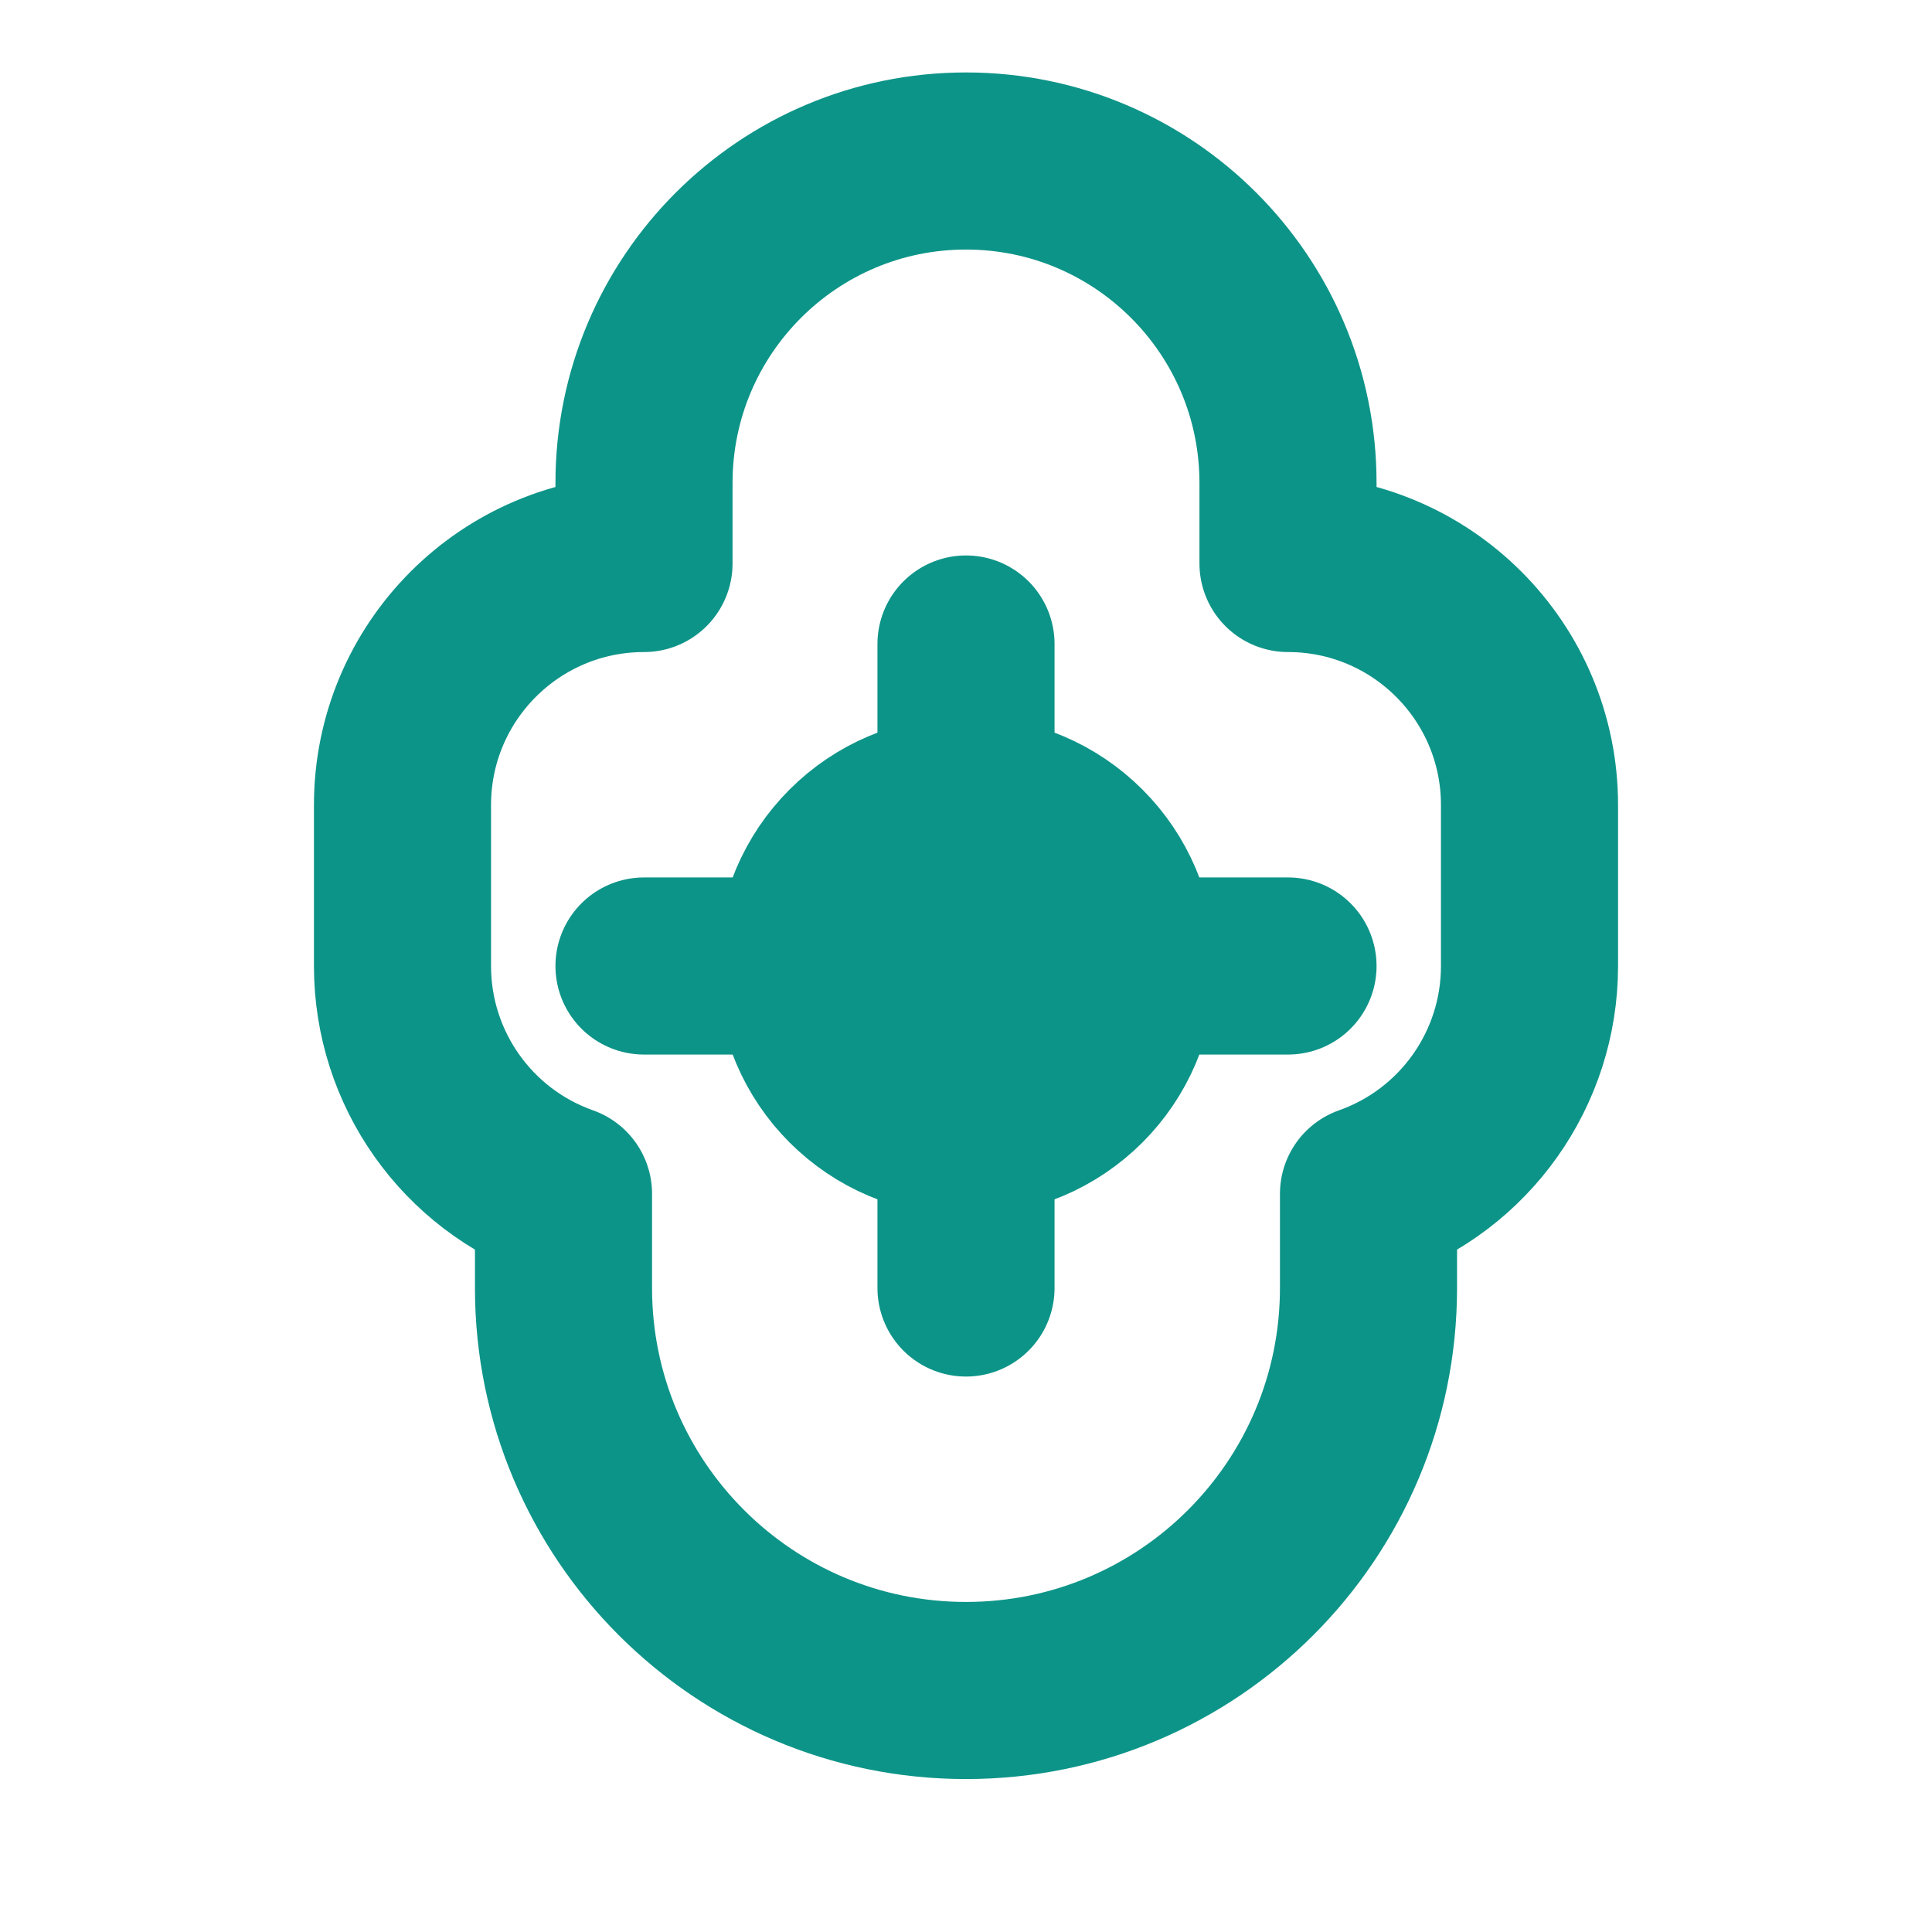
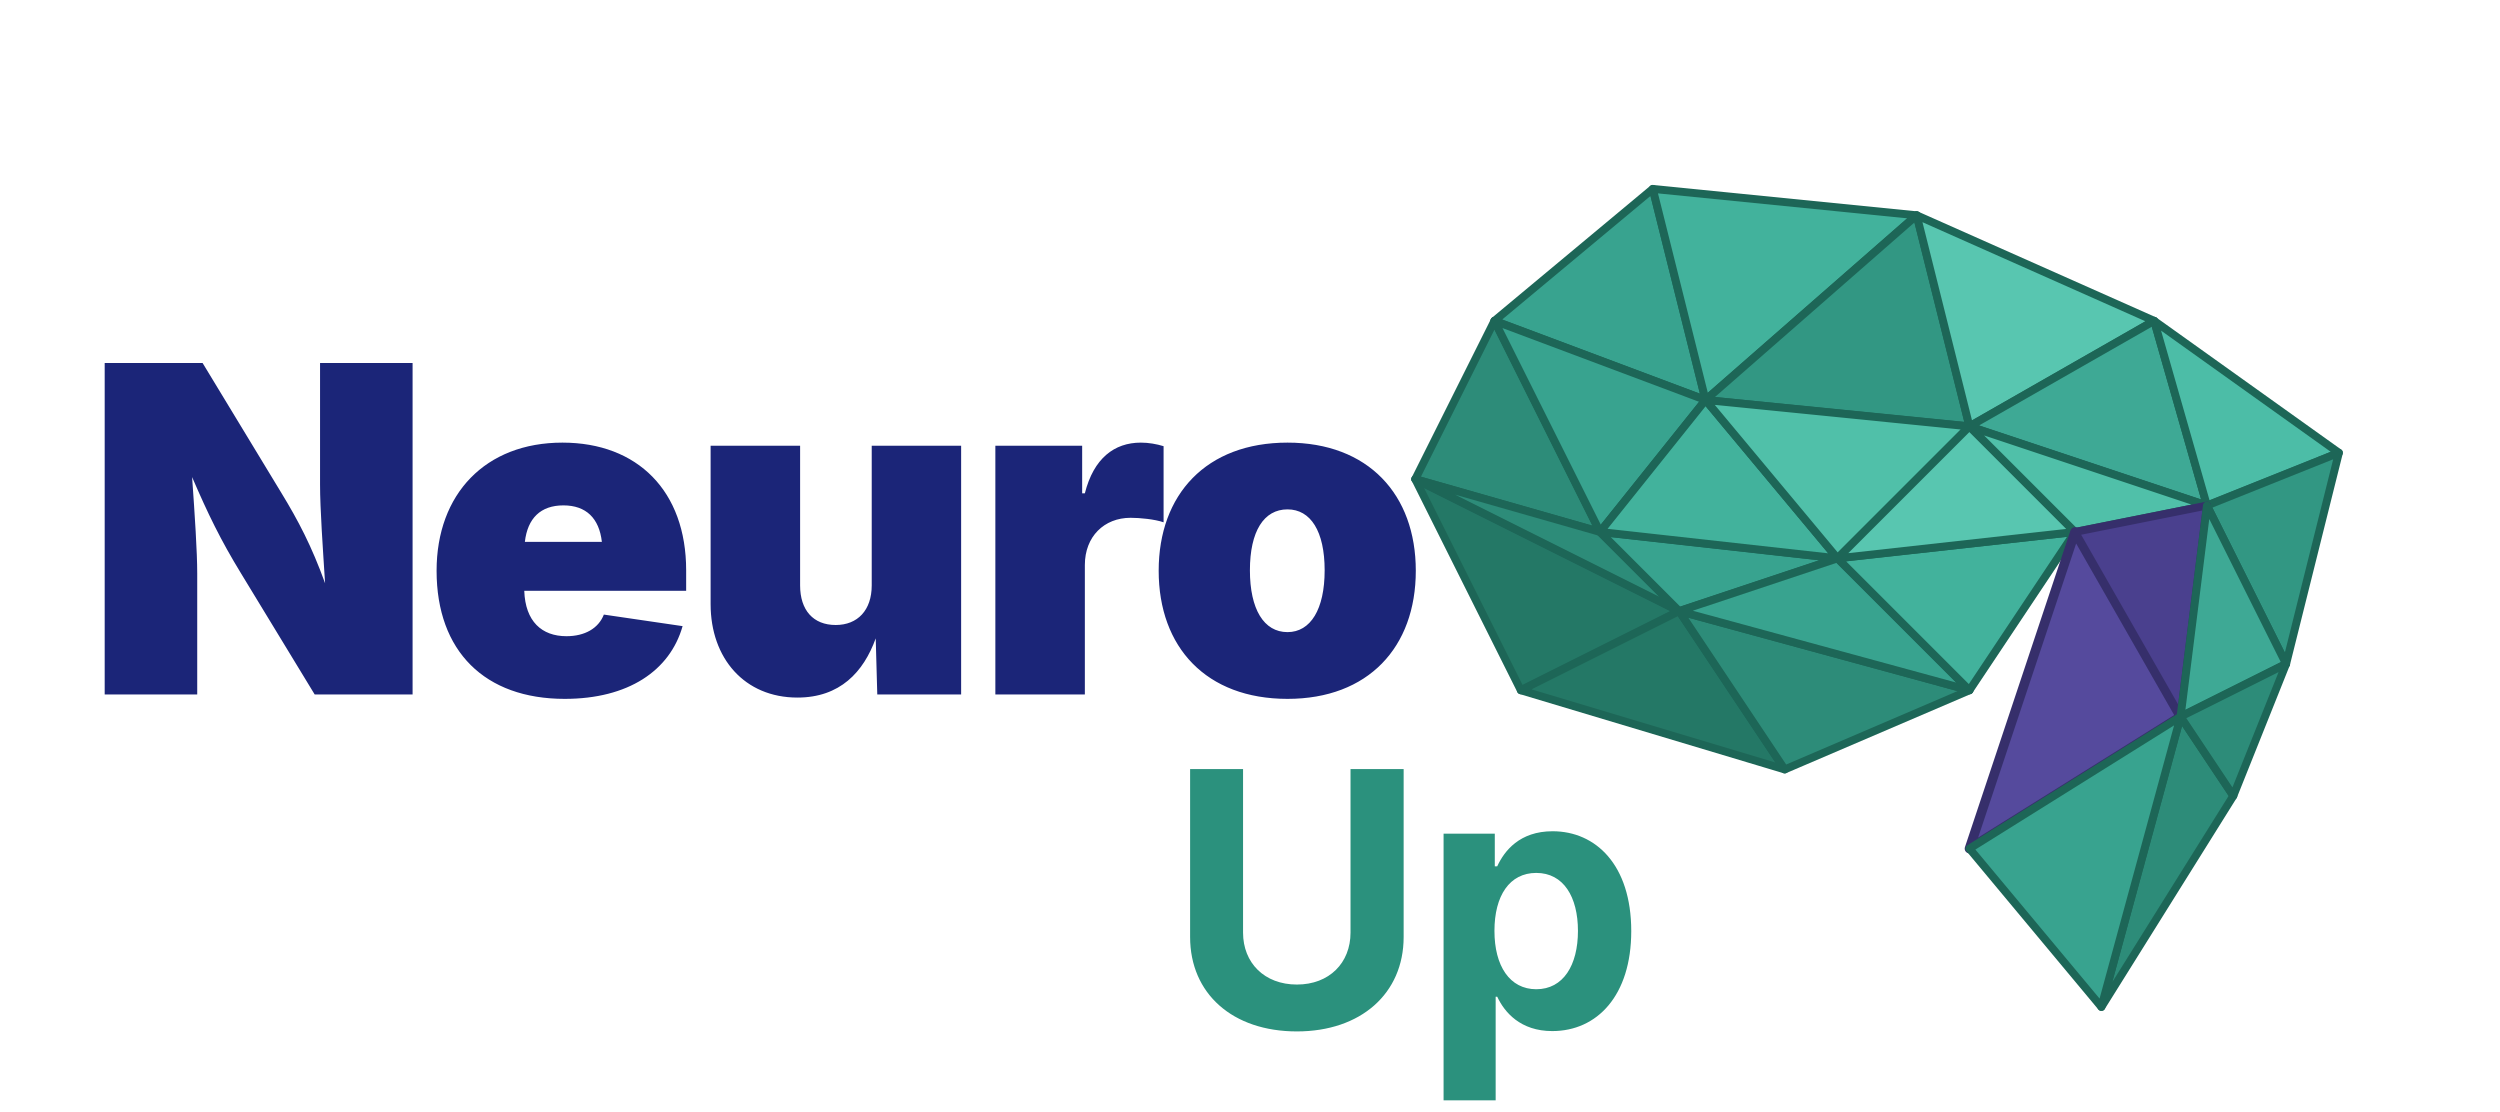
- <svg xmlns="http://www.w3.org/2000/svg" viewBox="0 0 24 24" fill="none" stroke="#0d9488" stroke-width="2.2" stroke-linecap="round" stroke-linejoin="round">
-   <path d="M12 2a4 4 0 0 0-4 4v1a3 3 0 0 0-3 3v2a3 3 0 0 0 2 2.83V16a5 5 0 0 0 5 5h0a5 5 0 0 0 5-5v-1.17A3 3 0 0 0 19 12v-2a3 3 0 0 0-3-3V6a4 4 0 0 0-4-4z" />
-   <path d="M12 8v8" />
-   <path d="M8 12h8" />
-   <circle cx="12" cy="12" r="2" fill="#0d9488" />
+ <svg xmlns="http://www.w3.org/2000/svg" viewBox="0 0 450 200" fill="none">
+   <g transform="translate(250, 15) scale(0.95)">
+     <polygon points="50,20 20,45 60,60" fill="#38a38f" stroke="#1d6657" stroke-width="1.5" stroke-linejoin="round" />
+     <polygon points="50,20 60,60 100,25" fill="#42b29c" stroke="#1d6657" stroke-width="1.5" stroke-linejoin="round" />
+     <polygon points="100,25 60,60 110,65" fill="#329783" stroke="#1d6657" stroke-width="1.5" stroke-linejoin="round" />
+     <polygon points="100,25 110,65 145,45" fill="#58c6b0" stroke="#1d6657" stroke-width="1.5" stroke-linejoin="round" />
+     <polygon points="145,45 110,65 155,80" fill="#3ea995" stroke="#1d6657" stroke-width="1.5" stroke-linejoin="round" />
+     <polygon points="145,45 155,80 180,70" fill="#4cbda7" stroke="#1d6657" stroke-width="1.5" stroke-linejoin="round" />
+     <polygon points="180,70 155,80 170,110" fill="#329783" stroke="#1d6657" stroke-width="1.5" stroke-linejoin="round" />
+     <polygon points="20,45 5,75 40,85" fill="#2d8c79" stroke="#1d6657" stroke-width="1.5" stroke-linejoin="round" />
+     <polygon points="20,45 40,85 60,60" fill="#38a38f" stroke="#1d6657" stroke-width="1.5" stroke-linejoin="round" />
+     <polygon points="5,75 25,115 55,100" fill="#247866" stroke="#1d6657" stroke-width="1.5" stroke-linejoin="round" />
+     <polygon points="5,75 55,100 40,85" fill="#2d8c79" stroke="#1d6657" stroke-width="1.5" stroke-linejoin="round" />
+     <polygon points="40,85 55,100 85,90" fill="#38a38f" stroke="#1d6657" stroke-width="1.5" stroke-linejoin="round" />
+     <polygon points="60,60 40,85 85,90" fill="#42b29c" stroke="#1d6657" stroke-width="1.5" stroke-linejoin="round" />
+     <polygon points="60,60 85,90 110,65" fill="#50c0a9" stroke="#1d6657" stroke-width="1.5" stroke-linejoin="round" />
+     <polygon points="25,115 75,130 55,100" fill="#247866" stroke="#1d6657" stroke-width="1.5" stroke-linejoin="round" />
+     <polygon points="55,100 75,130 110,115" fill="#2d8c79" stroke="#1d6657" stroke-width="1.5" stroke-linejoin="round" />
+     <polygon points="55,100 110,115 85,90" fill="#38a38f" stroke="#1d6657" stroke-width="1.5" stroke-linejoin="round" />
+     <polygon points="85,90 110,115 130,85" fill="#42b29c" stroke="#1d6657" stroke-width="1.5" stroke-linejoin="round" />
+     <polygon points="110,65 85,90 130,85" fill="#58c6b0" stroke="#1d6657" stroke-width="1.5" stroke-linejoin="round" />
+     <polygon points="110,65 130,85 155,80" fill="#50c0a9" stroke="#1d6657" stroke-width="1.5" stroke-linejoin="round" />
+     <polygon points="130,85 110,145 150,120" fill="#554a9d" stroke="#362f6b" stroke-width="1.8" stroke-linejoin="round" />
+     <polygon points="130,85 150,120 155,80" fill="#4a408e" stroke="#362f6b" stroke-width="1.5" stroke-linejoin="round" />
+     <polygon points="150,120 135,175 160,135" fill="#2d8c79" stroke="#1d6657" stroke-width="1.5" stroke-linejoin="round" />
+     <polygon points="110,145 135,175 150,120" fill="#38a38f" stroke="#1d6657" stroke-width="1.5" stroke-linejoin="round" />
+     <polygon points="155,80 150,120 170,110" fill="#3ea995" stroke="#1d6657" stroke-width="1.5" stroke-linejoin="round" />
+     <polygon points="170,110 150,120 160,135" fill="#2d8c79" stroke="#1d6657" stroke-width="1.5" stroke-linejoin="round" />
+   </g>
+   <text x="15" y="125" font-family="'Plus Jakarta Sans', 'Inter', system-ui, sans-serif" font-weight="900" font-size="82" fill="#1b2578" letter-spacing="-2">Neuro</text>
+   <text x="210" y="185" font-family="'Plus Jakarta Sans', 'Inter', system-ui, sans-serif" font-weight="700" font-size="64" fill="#2b917d" letter-spacing="-1">Up</text>
</svg>
